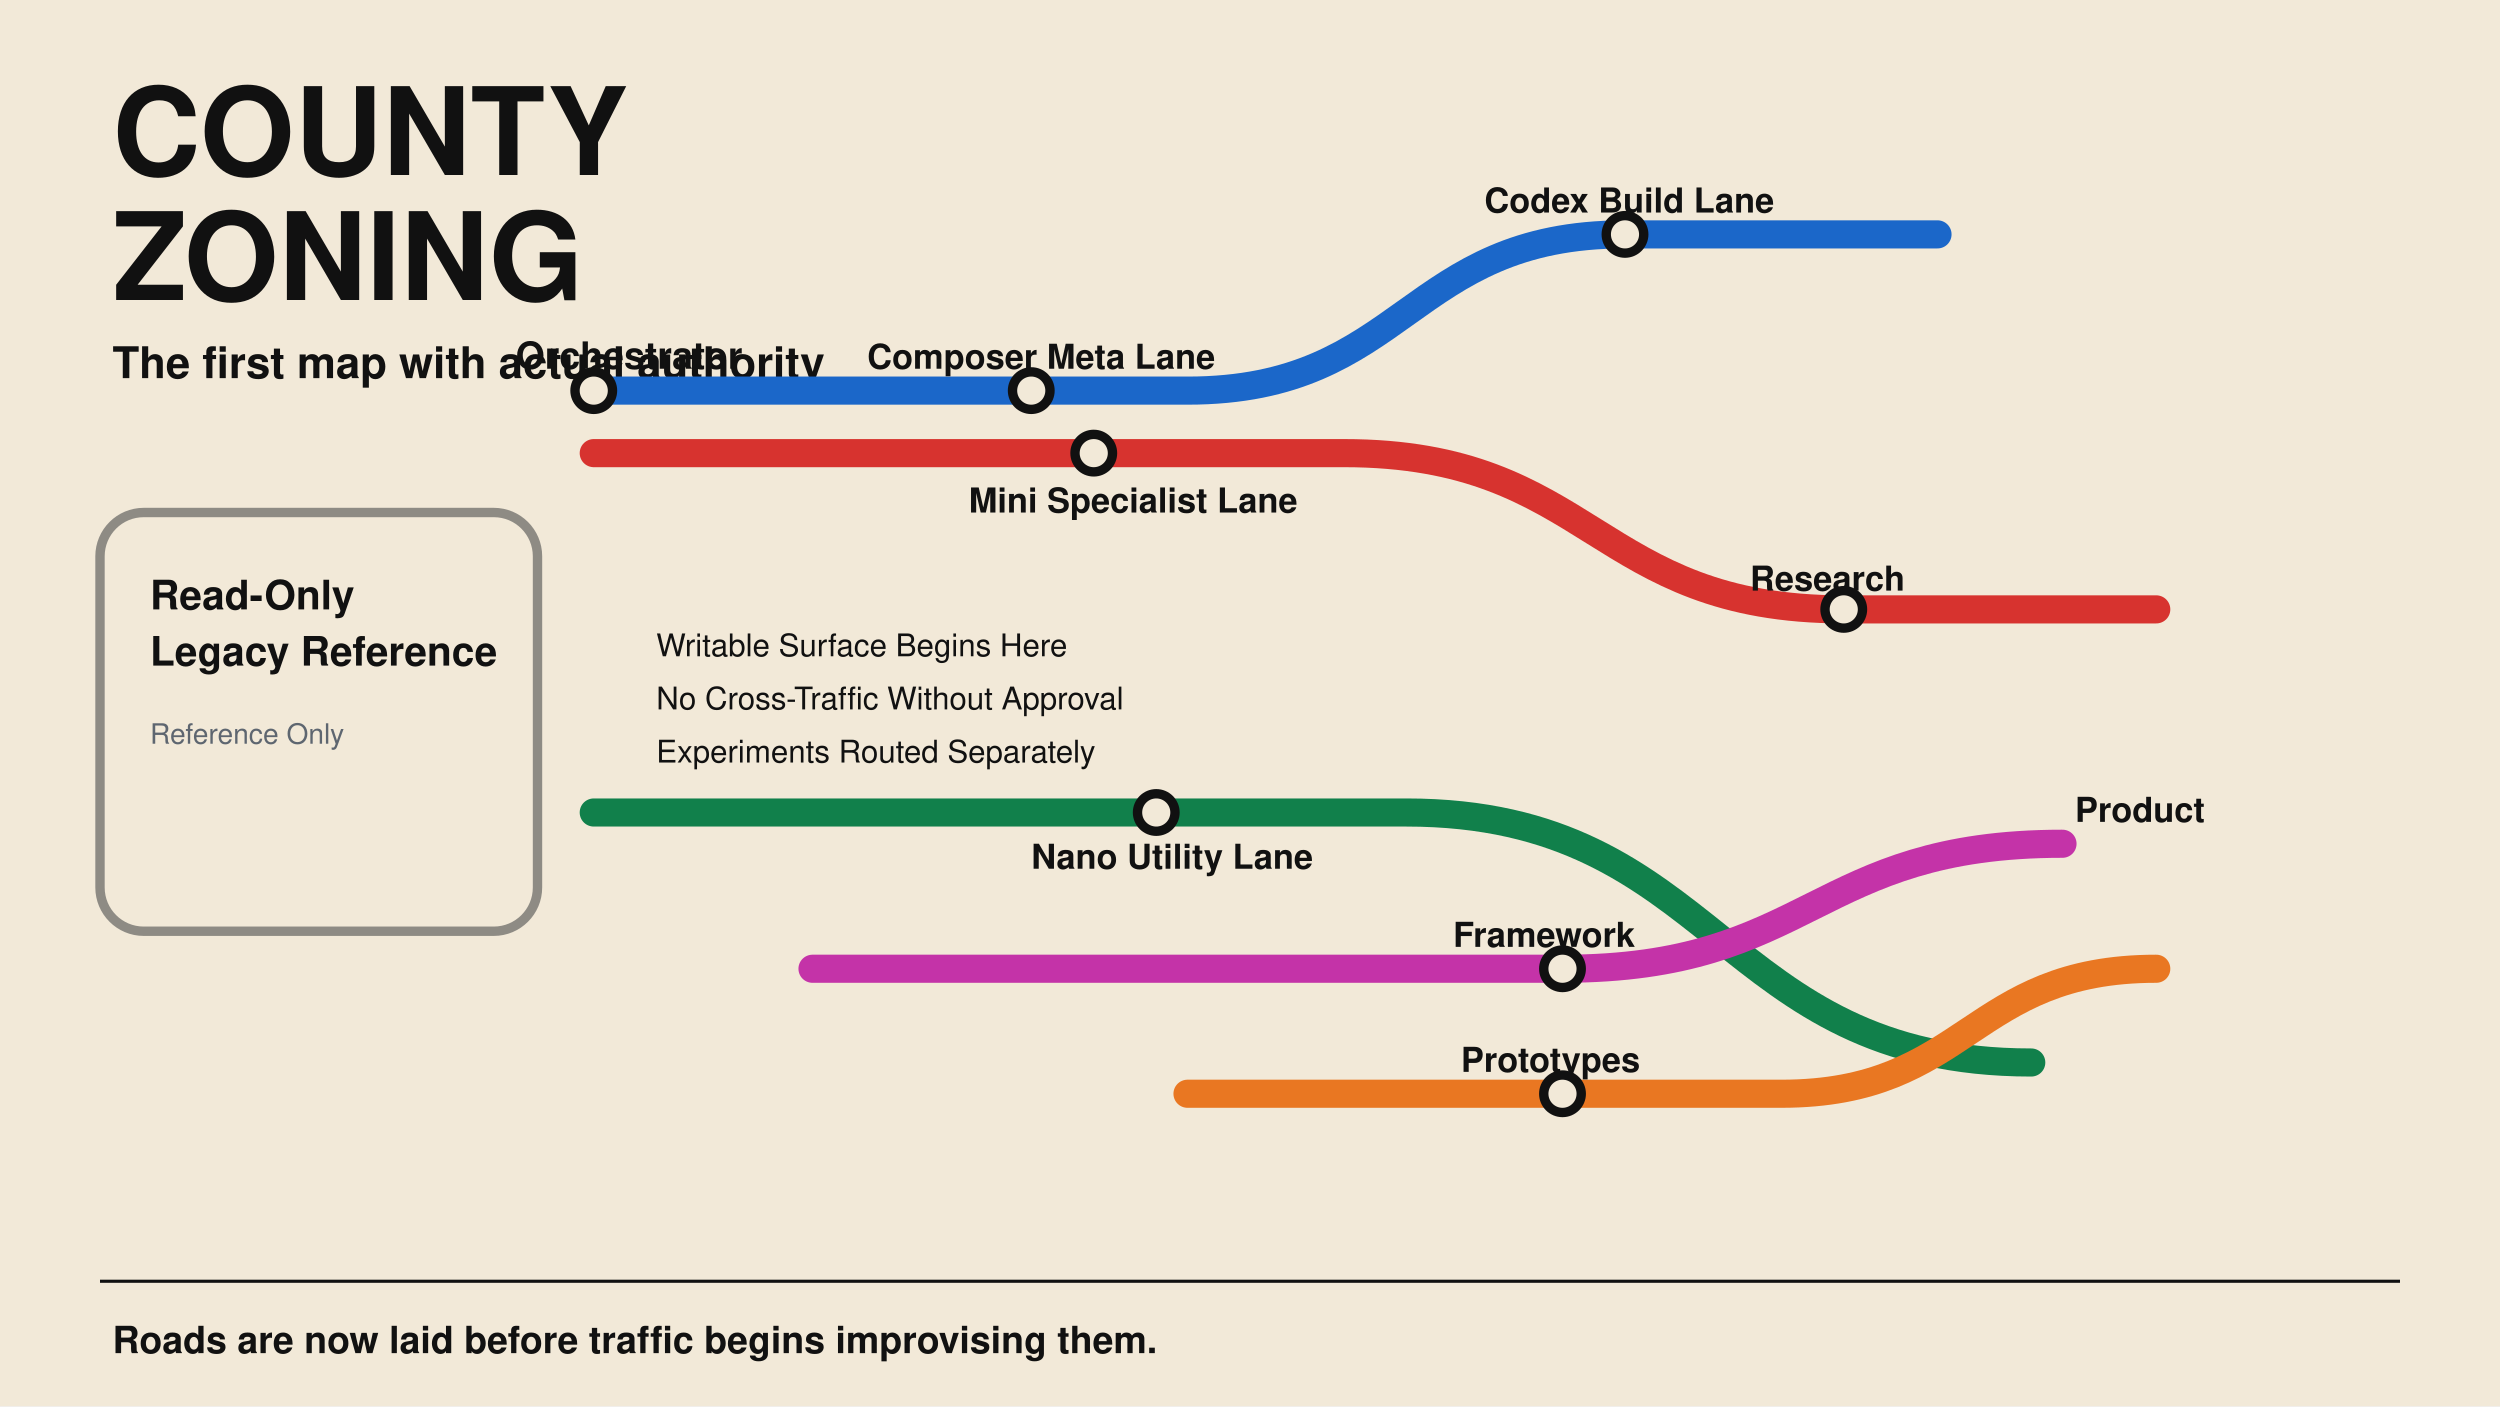
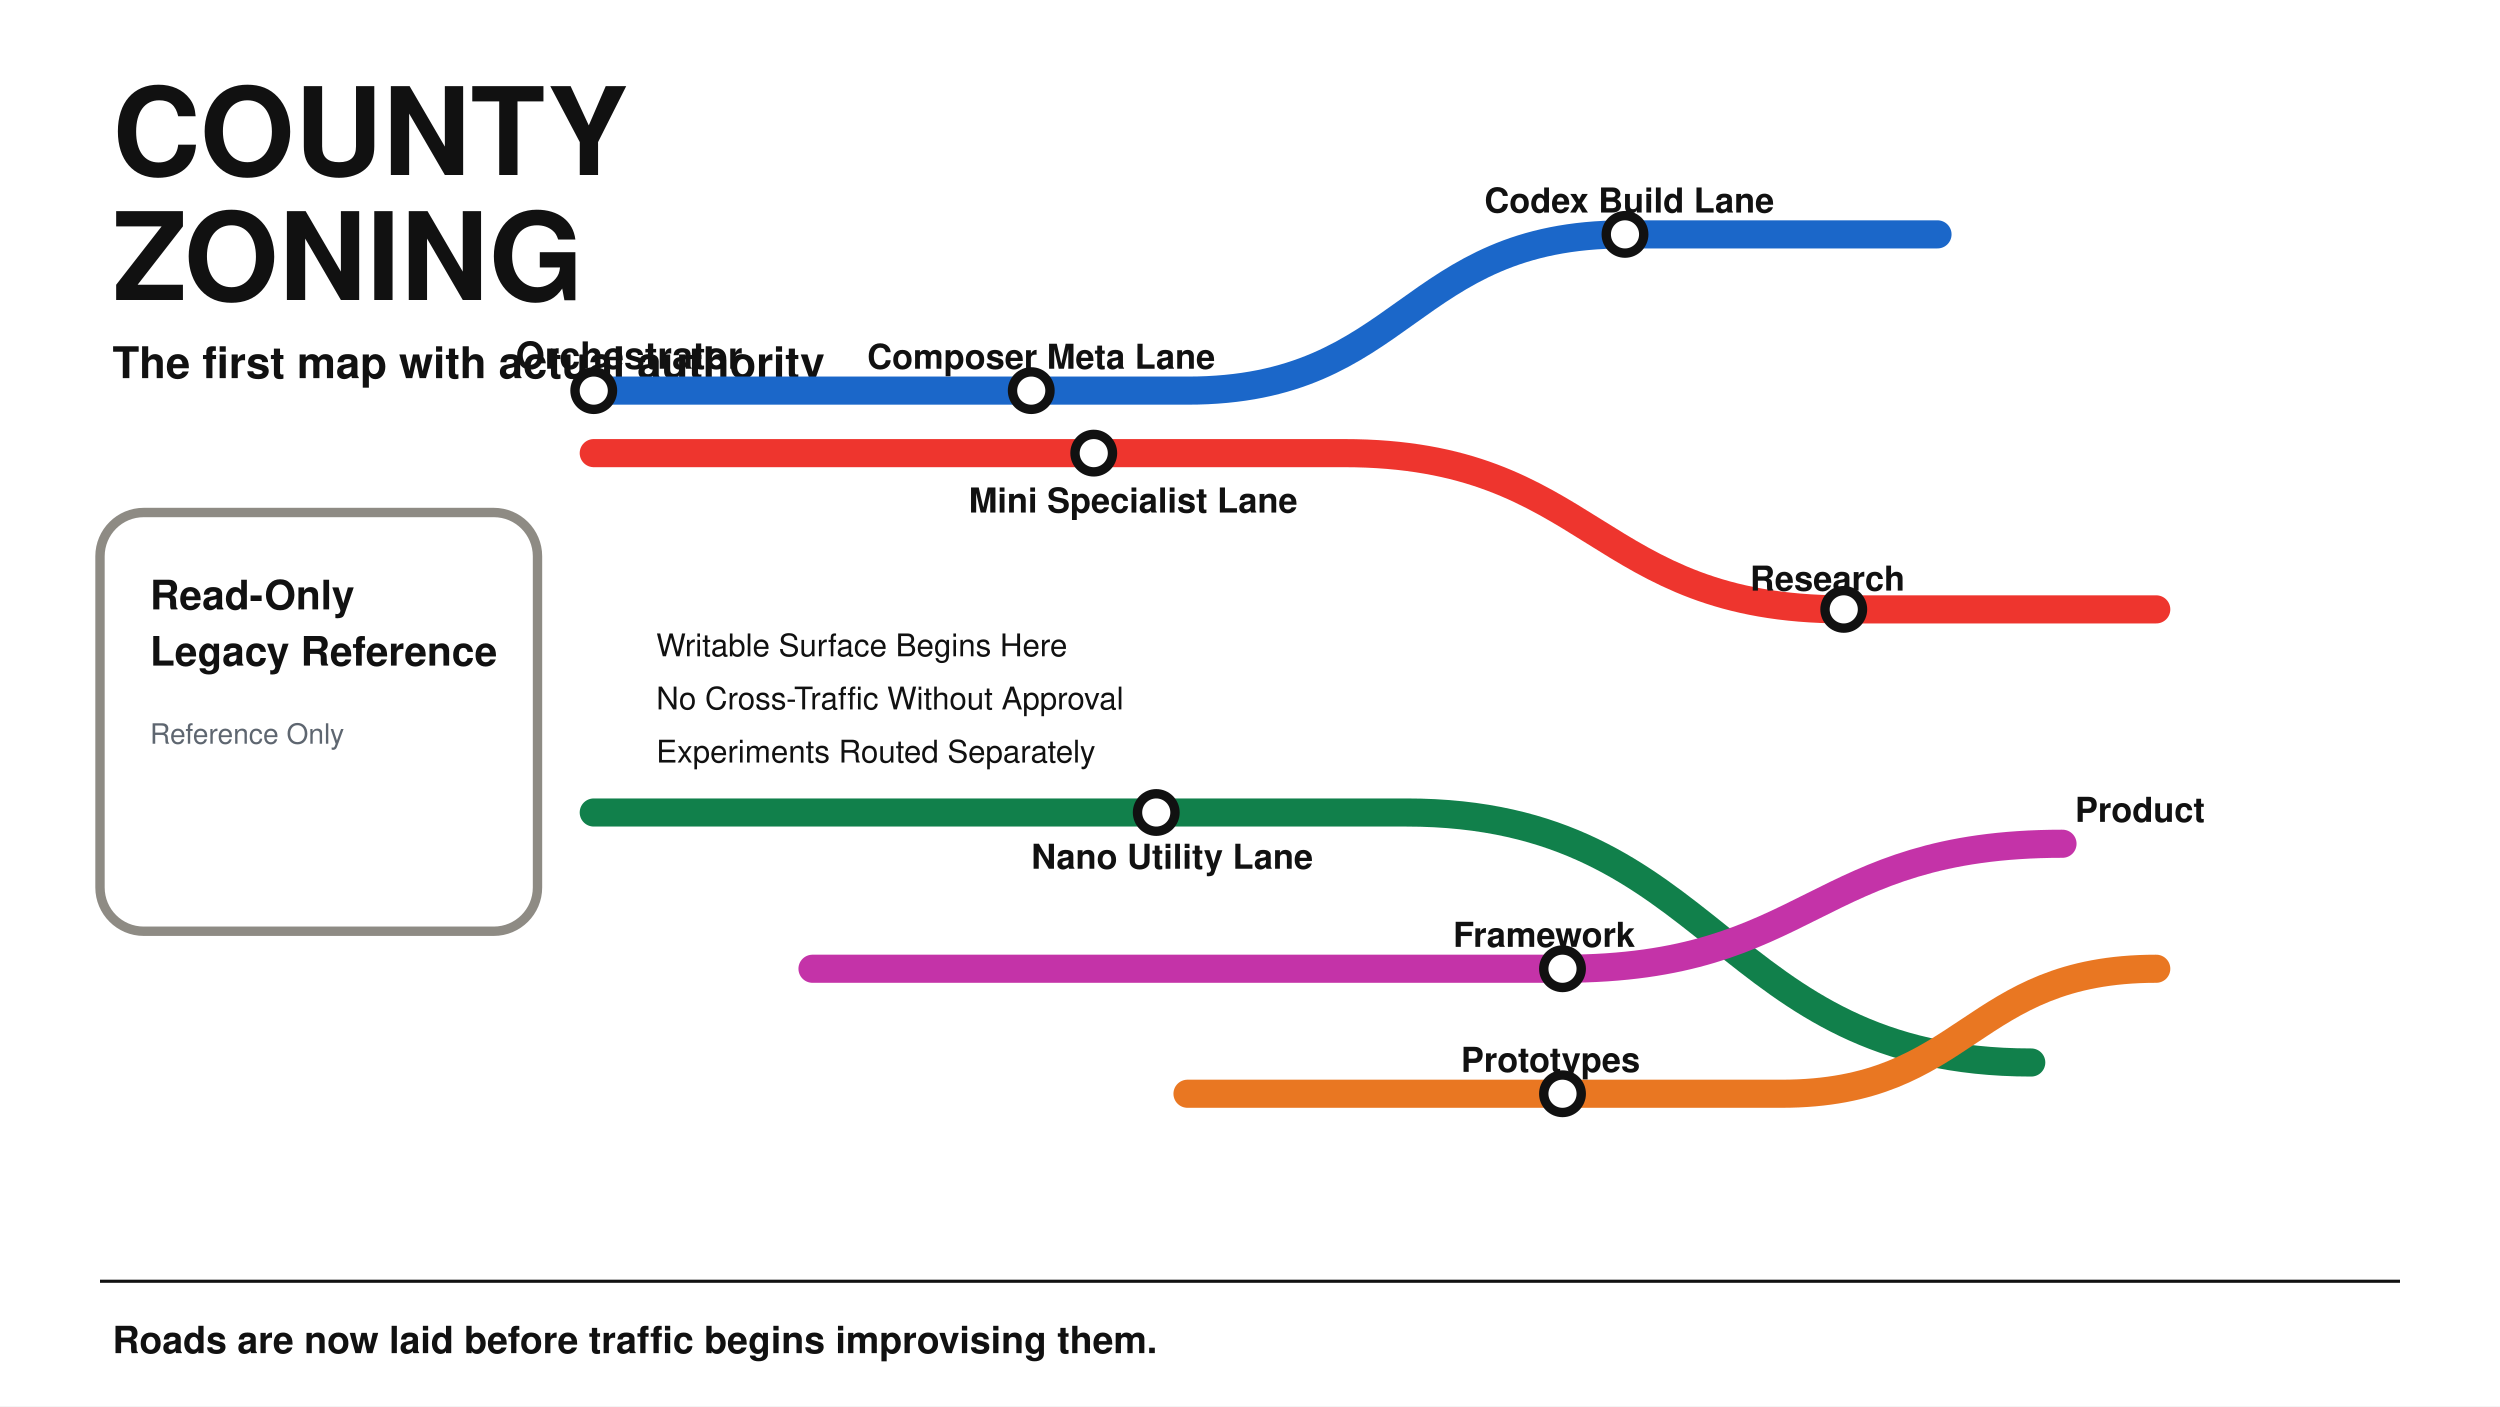
<svg xmlns="http://www.w3.org/2000/svg" width="1600" height="900" viewBox="0 0 1600 900">
-   <rect width="1600" height="900" fill="#F2E9D8" />
+   <rect width="1600" height="900" fill="#ffffff" />
  <text x="72" y="112" font-family="Helvetica, Arial, sans-serif" font-size="78" font-weight="800" fill="#111111">COUNTY</text>
  <text x="72" y="192" font-family="Helvetica, Arial, sans-serif" font-size="78" font-weight="800" fill="#111111">ZONING</text>
  <text x="72" y="242" font-family="Helvetica, Arial, sans-serif" font-size="28" font-weight="700" fill="#111111">The first map with actual authority</text>
  <rect x="64" y="328" width="280" height="268" rx="28" fill="none" stroke="#8E8B84" stroke-width="6" />
  <text x="96" y="390" font-family="Helvetica, Arial, sans-serif" font-size="26" font-weight="700" fill="#111111">Read-Only</text>
  <text x="96" y="426" font-family="Helvetica, Arial, sans-serif" font-size="26" font-weight="700" fill="#111111">Legacy Reference</text>
  <text x="96" y="476" font-family="Helvetica, Arial, sans-serif" font-size="18" fill="#5E6670">Reference Only</text>
  <path d="M380 250 C520 250, 520 250, 660 250 L760 250 C900 250, 900 150, 1040 150 L1240 150" fill="none" stroke="#1B67C9" stroke-width="18" stroke-linecap="round" stroke-linejoin="round" />
-   <path d="M380 290 C540 290, 540 290, 700 290 L860 290 C1020 290, 1020 390, 1180 390 L1380 390" fill="none" stroke="#D7332F" stroke-width="18" stroke-linecap="round" stroke-linejoin="round" />
+   <path d="M380 290 C540 290, 540 290, 700 290 L860 290 C1020 290, 1020 390, 1180 390 L1380 390" fill="none" stroke="#EE352E" stroke-width="18" stroke-linecap="round" stroke-linejoin="round" />
  <path d="M380 520 C560 520, 560 520, 740 520 L900 520 C1100 520, 1100 680, 1300 680" fill="none" stroke="#11804B" stroke-width="18" stroke-linecap="round" stroke-linejoin="round" />
  <path d="M520 620 C680 620, 680 620, 840 620 L1000 620 C1160 620, 1160 540, 1320 540" fill="none" stroke="#C433A8" stroke-width="18" stroke-linecap="round" stroke-linejoin="round" />
  <path d="M760 700 C880 700, 880 700, 1000 700 L1140 700 C1260 700, 1260 620, 1380 620" fill="none" stroke="#E97722" stroke-width="18" stroke-linecap="round" stroke-linejoin="round" />
-   <circle cx="380" cy="250" r="12" fill="#F2E9D8" stroke="#111111" stroke-width="6" />
-   <circle cx="660" cy="250" r="12" fill="#F2E9D8" stroke="#111111" stroke-width="6" />
-   <circle cx="1040" cy="150" r="12" fill="#F2E9D8" stroke="#111111" stroke-width="6" />
-   <circle cx="700" cy="290" r="12" fill="#F2E9D8" stroke="#111111" stroke-width="6" />
-   <circle cx="1180" cy="390" r="12" fill="#F2E9D8" stroke="#111111" stroke-width="6" />
-   <circle cx="740" cy="520" r="12" fill="#F2E9D8" stroke="#111111" stroke-width="6" />
-   <circle cx="1000" cy="620" r="12" fill="#F2E9D8" stroke="#111111" stroke-width="6" />
-   <circle cx="1000" cy="700" r="12" fill="#F2E9D8" stroke="#111111" stroke-width="6" />
+   <circle cx="380" cy="250" r="12" fill="#ffffff" stroke="#111111" stroke-width="6" />
+   <circle cx="660" cy="250" r="12" fill="#ffffff" stroke="#111111" stroke-width="6" />
+   <circle cx="1040" cy="150" r="12" fill="#ffffff" stroke="#111111" stroke-width="6" />
+   <circle cx="700" cy="290" r="12" fill="#ffffff" stroke="#111111" stroke-width="6" />
+   <circle cx="1180" cy="390" r="12" fill="#ffffff" stroke="#111111" stroke-width="6" />
+   <circle cx="740" cy="520" r="12" fill="#ffffff" stroke="#111111" stroke-width="6" />
+   <circle cx="1000" cy="620" r="12" fill="#ffffff" stroke="#111111" stroke-width="6" />
+   <circle cx="1000" cy="700" r="12" fill="#ffffff" stroke="#111111" stroke-width="6" />
  <text x="330" y="236" font-family="Helvetica, Arial, sans-serif" font-size="24" font-weight="700" fill="#111111">Orchestrator</text>
  <text x="555" y="236" font-family="Helvetica, Arial, sans-serif" font-size="22" font-weight="700" fill="#111111">Composer Meta Lane</text>
  <text x="950" y="136" font-family="Helvetica, Arial, sans-serif" font-size="22" font-weight="700" fill="#111111">Codex Build Lane</text>
  <text x="620" y="328" font-family="Helvetica, Arial, sans-serif" font-size="22" font-weight="700" fill="#111111">Mini Specialist Lane</text>
  <text x="1120" y="378" font-family="Helvetica, Arial, sans-serif" font-size="22" font-weight="700" fill="#111111">Research</text>
  <text x="660" y="556" font-family="Helvetica, Arial, sans-serif" font-size="22" font-weight="700" fill="#111111">Nano Utility Lane</text>
  <text x="930" y="606" font-family="Helvetica, Arial, sans-serif" font-size="22" font-weight="700" fill="#111111">Framework</text>
  <text x="935" y="686" font-family="Helvetica, Arial, sans-serif" font-size="22" font-weight="700" fill="#111111">Prototypes</text>
  <text x="1328" y="526" font-family="Helvetica, Arial, sans-serif" font-size="22" font-weight="700" fill="#111111">Product</text>
  <text x="420" y="420" font-family="Helvetica, Arial, sans-serif" font-size="20" fill="#111111">Writable Surface Begins Here</text>
  <text x="420" y="454" font-family="Helvetica, Arial, sans-serif" font-size="20" fill="#111111">No Cross-Traffic Without Approval</text>
  <text x="420" y="488" font-family="Helvetica, Arial, sans-serif" font-size="20" fill="#111111">Experiments Routed Separately</text>
  <line x1="64" y1="820" x2="1536" y2="820" stroke="#111111" stroke-width="2" />
  <text x="72" y="866" font-family="Helvetica, Arial, sans-serif" font-size="24" font-weight="700" fill="#111111">Roads are now laid before traffic begins improvising them.</text>
</svg>
